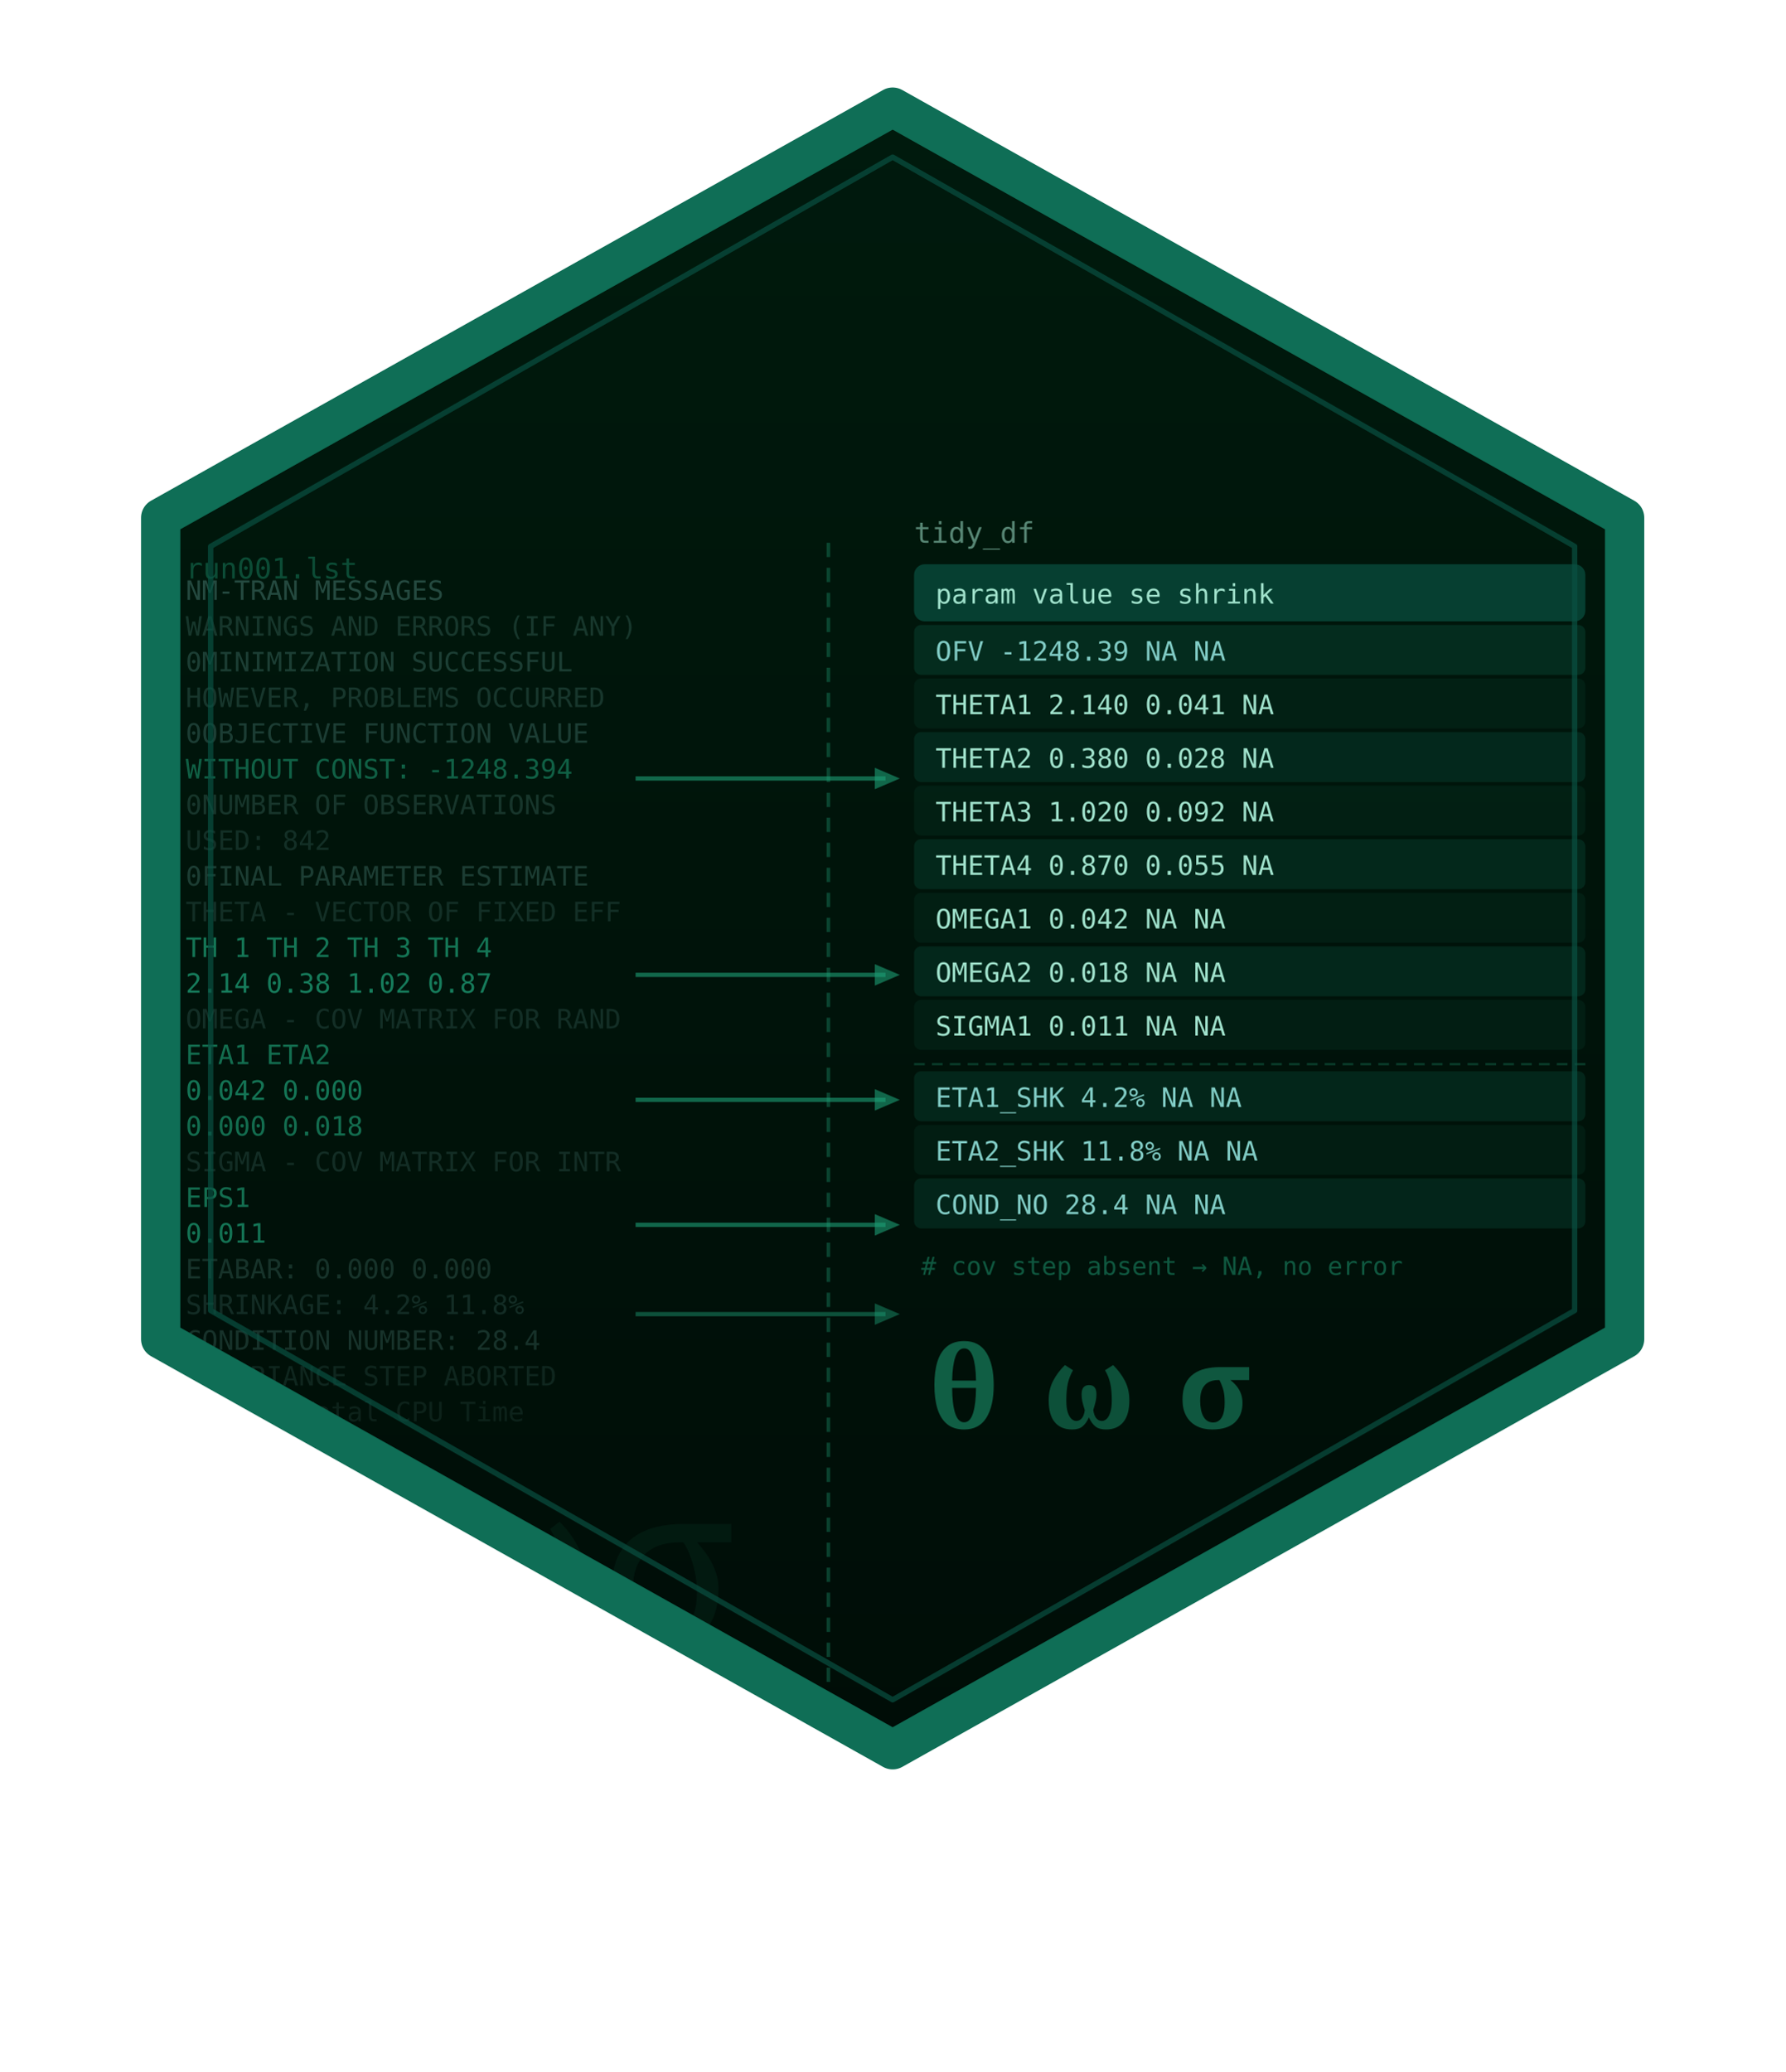
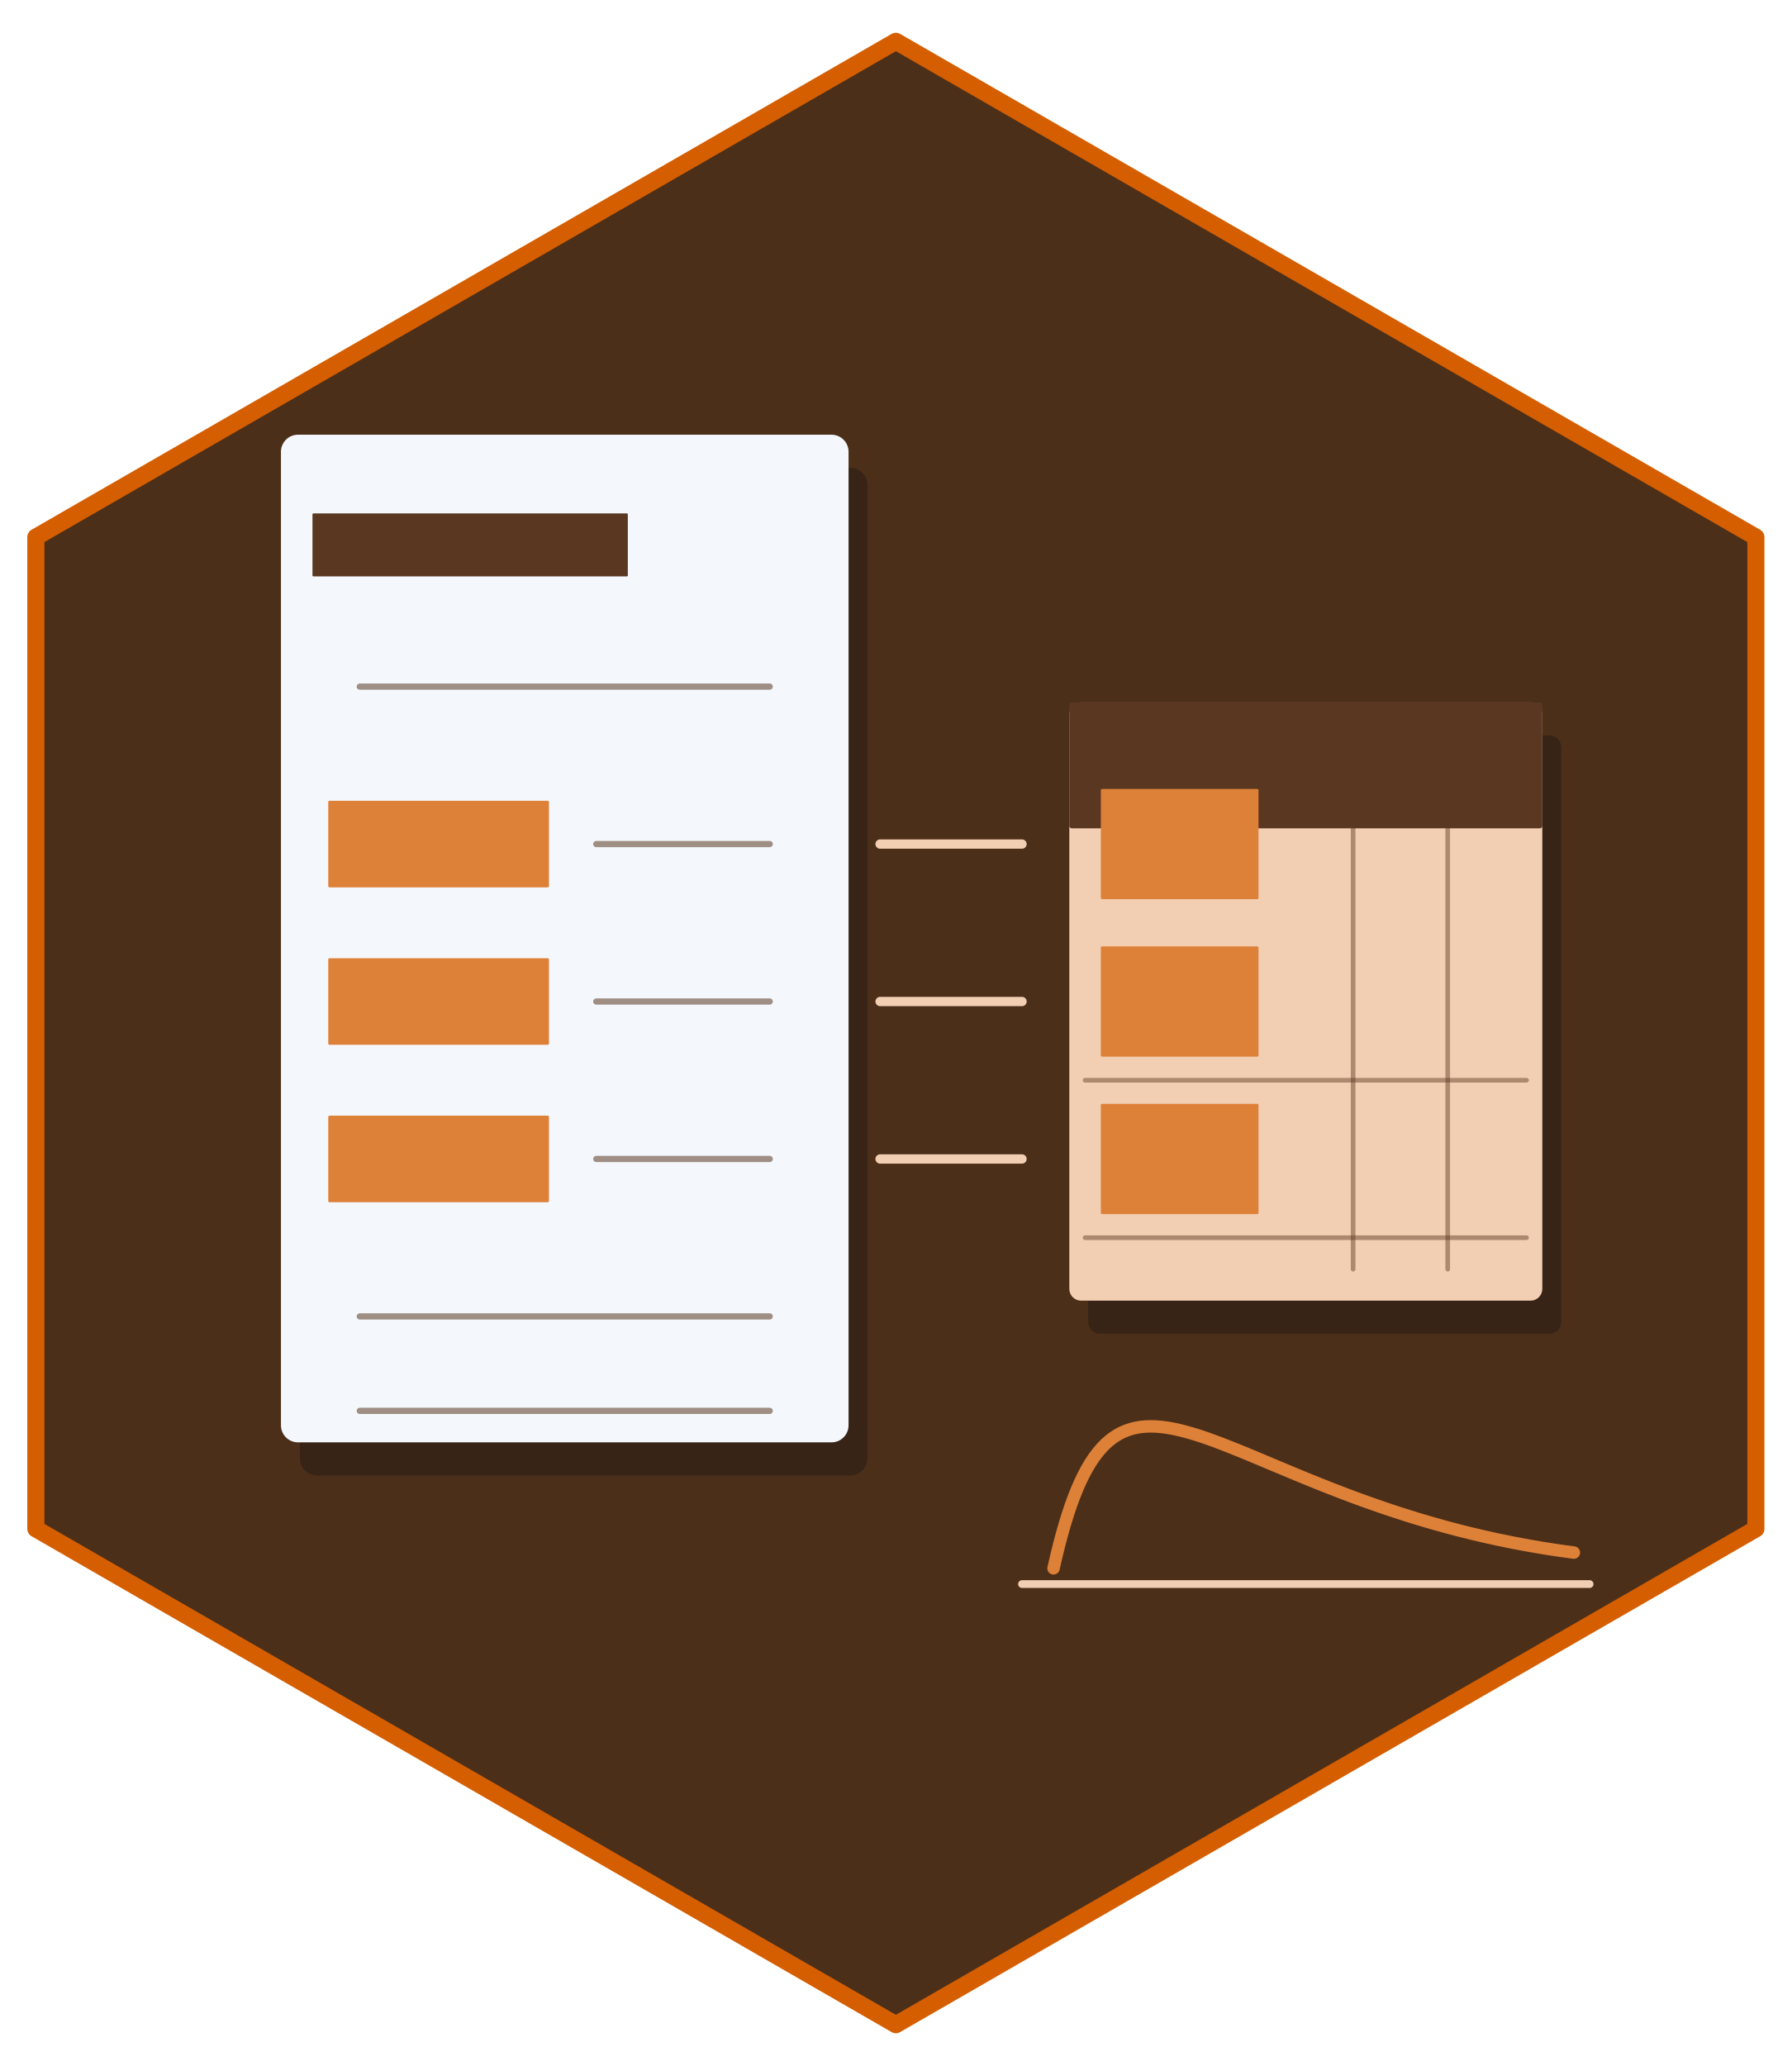
- <svg xmlns="http://www.w3.org/2000/svg" width="500" height="580" viewBox="0 0 500 580">
-   <defs>
-     <linearGradient id="bglst" x1="0" y1="0" x2="0" y2="1">
-       <stop offset="0%" stop-color="#001a0d" />
-       <stop offset="100%" stop-color="#000d07" />
-     </linearGradient>
-     <clipPath id="hexlst">
-       <polygon points="250,30 455,145 455,375 250,490 45,375 45,145" />
-     </clipPath>
-   </defs>
-   <polygon points="250,30 455,145 455,375 250,490 45,375 45,145" fill="url(#bglst)" />
-   <g clip-path="url(#hexlst)">
-     <text font-family="monospace" font-size="7.5" fill="#80CBC4" opacity="0.28" x="52" y="168">NM-TRAN MESSAGES</text>
-     <text font-family="monospace" font-size="7.5" fill="#80CBC4" opacity="0.18" x="52" y="178">  WARNINGS AND ERRORS (IF ANY)</text>
-     <text font-family="monospace" font-size="7.5" fill="#80CBC4" opacity="0.22" x="52" y="188">0MINIMIZATION SUCCESSFUL</text>
-     <text font-family="monospace" font-size="7.5" fill="#80CBC4" opacity="0.18" x="52" y="198"> HOWEVER, PROBLEMS OCCURRED</text>
-     <text font-family="monospace" font-size="7.5" fill="#80CBC4" opacity="0.22" x="52" y="208">0OBJECTIVE FUNCTION VALUE</text>
-     <text font-family="monospace" font-size="7.5" fill="#1D9E75" opacity="0.55" x="52" y="218"> WITHOUT CONST:  -1248.394</text>
-     <text font-family="monospace" font-size="7.5" fill="#80CBC4" opacity="0.18" x="52" y="228">0NUMBER OF OBSERVATIONS</text>
-     <text font-family="monospace" font-size="7.5" fill="#80CBC4" opacity="0.15" x="52" y="238"> USED:          842</text>
-     <text font-family="monospace" font-size="7.5" fill="#80CBC4" opacity="0.22" x="52" y="248">0FINAL PARAMETER ESTIMATE</text>
-     <text font-family="monospace" font-size="7.5" fill="#80CBC4" opacity="0.15" x="52" y="258"> THETA - VECTOR OF FIXED EFF</text>
-     <text font-family="monospace" font-size="7.5" fill="#1D9E75" opacity="0.7" x="52" y="268">  TH 1  TH 2  TH 3  TH 4</text>
-     <text font-family="monospace" font-size="7.5" fill="#1D9E75" opacity="0.75" x="52" y="278">  2.14  0.38  1.02  0.87</text>
-     <text font-family="monospace" font-size="7.5" fill="#80CBC4" opacity="0.15" x="52" y="288"> OMEGA - COV MATRIX FOR RAND</text>
-     <text font-family="monospace" font-size="7.5" fill="#1D9E75" opacity="0.65" x="52" y="298">  ETA1      ETA2</text>
-     <text font-family="monospace" font-size="7.5" fill="#1D9E75" opacity="0.7" x="52" y="308">  0.042     0.000</text>
-     <text font-family="monospace" font-size="7.5" fill="#1D9E75" opacity="0.65" x="52" y="318">  0.000     0.018</text>
-     <text font-family="monospace" font-size="7.5" fill="#80CBC4" opacity="0.15" x="52" y="328"> SIGMA - COV MATRIX FOR INTR</text>
-     <text font-family="monospace" font-size="7.5" fill="#1D9E75" opacity="0.65" x="52" y="338">  EPS1</text>
-     <text font-family="monospace" font-size="7.5" fill="#1D9E75" opacity="0.7" x="52" y="348">  0.011</text>
-     <text font-family="monospace" font-size="7.5" fill="#80CBC4" opacity="0.18" x="52" y="358"> ETABAR:  0.000  0.000</text>
-     <text font-family="monospace" font-size="7.5" fill="#80CBC4" opacity="0.15" x="52" y="368"> SHRINKAGE:  4.2%  11.8%</text>
-     <text font-family="monospace" font-size="7.5" fill="#80CBC4" opacity="0.18" x="52" y="378"> CONDITION NUMBER: 28.4</text>
-     <text font-family="monospace" font-size="7.5" fill="#80CBC4" opacity="0.12" x="52" y="388"> COVARIANCE STEP ABORTED</text>
-     <text font-family="monospace" font-size="7.5" fill="#80CBC4" opacity="0.1" x="52" y="398"> #CPUT: Total CPU Time</text>
-     <text font-family="monospace" font-size="7.5" fill="#80CBC4" opacity="0.1" x="52" y="408"> 0.234</text>
-     <line x1="232" y1="152" x2="232" y2="478" stroke="#1D9E75" stroke-width="1" stroke-dasharray="4 3" opacity="0.35" />
-     <line x1="178" y1="218" x2="248" y2="218" stroke="#1D9E75" stroke-width="1.2" opacity="0.6" />
-     <polygon points="245,215 252,218 245,221" fill="#1D9E75" opacity="0.6" />
-     <line x1="178" y1="273" x2="248" y2="273" stroke="#1D9E75" stroke-width="1.2" opacity="0.6" />
-     <polygon points="245,270 252,273 245,276" fill="#1D9E75" opacity="0.6" />
-     <line x1="178" y1="308" x2="248" y2="308" stroke="#1D9E75" stroke-width="1.2" opacity="0.6" />
-     <polygon points="245,305 252,308 245,311" fill="#1D9E75" opacity="0.6" />
-     <line x1="178" y1="343" x2="248" y2="343" stroke="#1D9E75" stroke-width="1.2" opacity="0.6" />
-     <polygon points="245,340 252,343 245,346" fill="#1D9E75" opacity="0.6" />
-     <line x1="178" y1="368" x2="248" y2="368" stroke="#1D9E75" stroke-width="1.2" opacity="0.45" />
-     <polygon points="245,365 252,368 245,371" fill="#1D9E75" opacity="0.45" />
-     <rect x="256" y="158" width="188" height="16" rx="3" fill="#085041" opacity="0.7" />
-     <text font-family="monospace" font-size="7.5" fill="#9FE1CB" x="262" y="169">param   value    se      shrink</text>
-     <rect x="256" y="175" width="188" height="14" rx="2" fill="#0F6E56" opacity="0.25" />
-     <text font-family="monospace" font-size="7.5" fill="#80CBC4" x="262" y="185">OFV    -1248.39  NA      NA</text>
-     <rect x="256" y="190" width="188" height="14" rx="2" fill="#0F6E56" opacity="0.12" />
-     <text font-family="monospace" font-size="7.5" fill="#9FE1CB" x="262" y="200">THETA1   2.140   0.041   NA</text>
-     <rect x="256" y="205" width="188" height="14" rx="2" fill="#0F6E56" opacity="0.22" />
-     <text font-family="monospace" font-size="7.5" fill="#9FE1CB" x="262" y="215">THETA2   0.380   0.028   NA</text>
-     <rect x="256" y="220" width="188" height="14" rx="2" fill="#0F6E56" opacity="0.12" />
-     <text font-family="monospace" font-size="7.5" fill="#9FE1CB" x="262" y="230">THETA3   1.020   0.092   NA</text>
-     <rect x="256" y="235" width="188" height="14" rx="2" fill="#0F6E56" opacity="0.22" />
-     <text font-family="monospace" font-size="7.5" fill="#9FE1CB" x="262" y="245">THETA4   0.870   0.055   NA</text>
-     <rect x="256" y="250" width="188" height="14" rx="2" fill="#0F6E56" opacity="0.12" />
-     <text font-family="monospace" font-size="7.5" fill="#9FE1CB" x="262" y="260">OMEGA1   0.042   NA      NA</text>
-     <rect x="256" y="265" width="188" height="14" rx="2" fill="#0F6E56" opacity="0.22" />
-     <text font-family="monospace" font-size="7.5" fill="#9FE1CB" x="262" y="275">OMEGA2   0.018   NA      NA</text>
-     <rect x="256" y="280" width="188" height="14" rx="2" fill="#0F6E56" opacity="0.12" />
-     <text font-family="monospace" font-size="7.5" fill="#9FE1CB" x="262" y="290">SIGMA1   0.011   NA      NA</text>
-     <line x1="256" y1="298" x2="444" y2="298" stroke="#1D9E75" stroke-width="0.6" opacity="0.3" stroke-dasharray="3 2" />
-     <rect x="256" y="300" width="188" height="14" rx="2" fill="#0F6E56" opacity="0.22" />
-     <text font-family="monospace" font-size="7.5" fill="#80CBC4" x="262" y="310">ETA1_SHK  4.2%  NA      NA</text>
-     <rect x="256" y="315" width="188" height="14" rx="2" fill="#0F6E56" opacity="0.12" />
-     <text font-family="monospace" font-size="7.5" fill="#80CBC4" x="262" y="325">ETA2_SHK 11.8%  NA      NA</text>
-     <rect x="256" y="330" width="188" height="14" rx="2" fill="#0F6E56" opacity="0.22" />
-     <text font-family="monospace" font-size="7.5" fill="#80CBC4" x="262" y="340">COND_NO   28.4   NA      NA</text>
-     <text font-family="monospace" font-size="7" fill="#1D9E75" opacity="0.5" x="258" y="357"># cov step absent → NA, no error</text>
-     <text font-family="Georgia, serif" font-size="62" fill="#1D9E75" opacity="0.08" text-anchor="middle" x="145" y="460">θωσ</text>
-     <text font-family="Georgia, serif" font-weight="700" font-size="32" fill="#1D9E75" opacity="0.55" text-anchor="middle" x="270" y="400">θ</text>
-     <text font-family="Georgia, serif" font-weight="700" font-size="32" fill="#1D9E75" opacity="0.45" text-anchor="middle" x="305" y="400">ω</text>
-     <text font-family="Georgia, serif" font-weight="700" font-size="32" fill="#1D9E75" opacity="0.5" text-anchor="middle" x="340" y="400">σ</text>
-     <rect x="52" y="413" width="6" height="9" rx="1" fill="#1D9E75" opacity="0.6" />
-     <text font-family="monospace" font-size="8" fill="#1D9E75" opacity="0.4" x="52" y="162">run001.lst</text>
-     <text font-family="monospace" font-size="8" fill="#9FE1CB" opacity="0.55" x="256" y="152">tidy_df</text>
-   </g>
-   <polygon points="250,30 455,145 455,375 250,490 45,375 45,145" fill="none" stroke="#0F6E56" stroke-width="11" stroke-linejoin="round" />
-   <polygon points="250,44 441,153 441,367 250,476 59,367 59,153" fill="none" stroke="#085041" stroke-width="1.5" stroke-linejoin="round" opacity="0.7" />
+ <svg xmlns="http://www.w3.org/2000/svg" width="432pt" height="498pt" viewBox="0 0 432 498">
+   <path fill-rule="nonzero" fill="rgb(29.804%, 18.431%, 9.804%)" fill-opacity="1" stroke-width="4.125" stroke-linecap="round" stroke-linejoin="round" stroke="rgb(83.529%, 36.863%, 0%)" stroke-opacity="1" stroke-miterlimit="10" d="M 216 9.961 L 423.359 129.48 L 423.359 368.52 L 216 488.039 L 8.641 368.52 L 8.641 129.48 Z M 216 9.961 " />
+   <path fill-rule="nonzero" fill="rgb(1.176%, 3.922%, 7.059%)" fill-opacity="0.278" d="M 76.406 355.648 L 205.051 355.648 L 204.887 355.645 L 205.547 355.617 L 206.195 355.484 L 206.812 355.25 L 207.383 354.922 L 207.895 354.504 L 208.332 354.008 L 208.688 353.449 L 208.945 352.84 L 209.105 352.199 L 209.156 351.543 L 209.156 116.855 L 209.105 116.195 L 208.945 115.555 L 208.688 114.949 L 208.332 114.391 L 207.895 113.895 L 207.383 113.477 L 206.812 113.145 L 206.195 112.91 L 205.547 112.781 L 205.051 112.75 L 76.406 112.75 L 76.898 112.781 L 76.238 112.754 L 75.586 112.832 L 74.949 113.016 L 74.352 113.301 L 73.809 113.676 L 73.332 114.133 L 72.934 114.66 L 72.629 115.246 L 72.418 115.871 L 72.312 116.523 L 72.301 116.855 L 72.301 351.543 L 72.312 351.211 L 72.312 351.871 L 72.418 352.523 L 72.629 353.152 L 72.934 353.734 L 73.332 354.266 L 73.809 354.723 L 74.352 355.098 L 74.949 355.379 L 75.586 355.562 L 76.238 355.645 Z M 76.406 355.648 " />
+   <path fill-rule="nonzero" fill="rgb(95.686%, 97.255%, 98.824%)" fill-opacity="1" d="M 71.844 347.676 L 200.488 347.676 L 200.324 347.672 L 200.984 347.648 L 201.633 347.516 L 202.25 347.281 L 202.82 346.949 L 203.332 346.531 L 203.773 346.039 L 204.125 345.48 L 204.383 344.871 L 204.543 344.23 L 204.594 343.57 L 204.594 108.887 L 204.543 108.227 L 204.383 107.586 L 204.125 106.977 L 203.773 106.418 L 203.332 105.926 L 202.82 105.508 L 202.25 105.176 L 201.633 104.941 L 200.984 104.809 L 200.488 104.781 L 71.844 104.781 L 72.34 104.809 L 71.68 104.781 L 71.023 104.863 L 70.387 105.047 L 69.789 105.328 L 69.246 105.707 L 68.77 106.164 L 68.375 106.691 L 68.066 107.277 L 67.855 107.902 L 67.75 108.555 L 67.738 108.887 L 67.738 343.57 L 67.75 343.242 L 67.75 343.902 L 67.855 344.555 L 68.066 345.18 L 68.375 345.766 L 68.77 346.293 L 69.246 346.75 L 69.789 347.125 L 70.387 347.41 L 71.023 347.594 L 71.68 347.672 Z M 71.844 347.676 " />
+   <path fill-rule="nonzero" fill="rgb(34.902%, 21.569%, 12.941%)" fill-opacity="1" d="M 75.57 138.938 L 151.145 138.938 L 151.137 138.938 L 151.207 138.93 L 151.242 138.914 L 151.273 138.898 L 151.305 138.875 L 151.328 138.848 L 151.348 138.816 L 151.371 138.746 L 151.371 123.949 L 151.359 123.91 L 151.348 123.879 L 151.328 123.848 L 151.305 123.82 L 151.273 123.797 L 151.242 123.777 L 151.207 123.766 L 151.172 123.758 L 75.57 123.758 L 75.598 123.758 L 75.559 123.758 L 75.523 123.762 L 75.488 123.77 L 75.453 123.785 L 75.398 123.832 L 75.375 123.863 L 75.359 123.895 L 75.348 123.93 L 75.34 123.965 L 75.34 138.711 L 75.34 138.691 L 75.34 138.727 L 75.348 138.766 L 75.359 138.797 L 75.375 138.832 L 75.398 138.859 L 75.426 138.887 L 75.453 138.906 L 75.488 138.922 L 75.523 138.934 L 75.559 138.938 Z M 75.57 138.938 " />
+   <path fill-rule="nonzero" fill="rgb(87.059%, 50.588%, 21.961%)" fill-opacity="1" d="M 79.457 213.895 L 132.051 213.895 L 132.039 213.895 L 132.09 213.891 L 132.141 213.883 L 132.188 213.863 L 132.23 213.84 L 132.27 213.805 L 132.301 213.77 L 132.328 213.727 L 132.348 213.68 L 132.359 213.633 L 132.363 213.582 L 132.363 193.332 L 132.359 193.281 L 132.348 193.234 L 132.328 193.188 L 132.301 193.145 L 132.27 193.105 L 132.23 193.074 L 132.188 193.051 L 132.141 193.031 L 132.09 193.023 L 132.051 193.02 L 79.457 193.02 L 79.492 193.023 L 79.441 193.02 L 79.395 193.027 L 79.344 193.039 L 79.301 193.062 L 79.258 193.09 L 79.223 193.125 L 79.191 193.164 L 79.168 193.211 L 79.152 193.258 L 79.145 193.309 L 79.141 193.332 L 79.141 213.582 L 79.145 213.555 L 79.145 213.605 L 79.152 213.656 L 79.168 213.703 L 79.191 213.746 L 79.223 213.789 L 79.258 213.824 L 79.301 213.852 L 79.344 213.875 L 79.395 213.887 L 79.441 213.895 Z M 79.457 213.895 " />
+   <path fill-rule="nonzero" fill="rgb(87.059%, 50.588%, 21.961%)" fill-opacity="1" d="M 79.457 251.848 L 132.051 251.848 L 132.039 251.848 L 132.09 251.844 L 132.141 251.836 L 132.188 251.816 L 132.23 251.793 L 132.27 251.758 L 132.301 251.723 L 132.328 251.68 L 132.348 251.633 L 132.359 251.582 L 132.363 251.535 L 132.363 231.285 L 132.359 231.234 L 132.348 231.188 L 132.328 231.141 L 132.301 231.098 L 132.27 231.059 L 132.23 231.027 L 132.188 231.004 L 132.141 230.984 L 132.09 230.977 L 132.051 230.973 L 79.457 230.973 L 79.492 230.977 L 79.441 230.973 L 79.395 230.98 L 79.344 230.992 L 79.301 231.016 L 79.258 231.043 L 79.223 231.078 L 79.191 231.117 L 79.168 231.164 L 79.152 231.211 L 79.145 231.262 L 79.141 231.285 L 79.141 251.535 L 79.145 251.508 L 79.145 251.559 L 79.152 251.609 L 79.168 251.656 L 79.191 251.699 L 79.223 251.742 L 79.258 251.777 L 79.301 251.805 L 79.344 251.824 L 79.395 251.84 L 79.441 251.848 Z M 79.457 251.848 " />
+   <path fill-rule="nonzero" fill="rgb(87.059%, 50.588%, 21.961%)" fill-opacity="1" d="M 79.457 289.801 L 132.051 289.801 L 132.039 289.801 L 132.09 289.797 L 132.141 289.785 L 132.188 289.77 L 132.23 289.742 L 132.27 289.711 L 132.301 289.676 L 132.328 289.633 L 132.348 289.586 L 132.359 289.535 L 132.363 289.484 L 132.363 269.238 L 132.359 269.188 L 132.348 269.141 L 132.328 269.094 L 132.301 269.051 L 132.27 269.012 L 132.23 268.98 L 132.188 268.957 L 132.141 268.938 L 132.09 268.926 L 79.457 268.926 L 79.492 268.926 L 79.441 268.926 L 79.395 268.93 L 79.344 268.945 L 79.301 268.969 L 79.258 268.996 L 79.223 269.031 L 79.191 269.07 L 79.168 269.117 L 79.152 269.164 L 79.145 269.215 L 79.141 269.238 L 79.141 289.484 L 79.145 289.461 L 79.145 289.512 L 79.152 289.562 L 79.168 289.609 L 79.191 289.652 L 79.223 289.695 L 79.258 289.73 L 79.301 289.758 L 79.344 289.777 L 79.395 289.793 L 79.441 289.801 Z M 79.457 289.801 " />
+   <path fill="none" stroke-width="1.5" stroke-linecap="round" stroke-linejoin="round" stroke="rgb(34.902%, 21.569%, 12.941%)" stroke-opacity="0.549" stroke-miterlimit="10" d="M 86.746 165.504 L 185.586 165.504 " />
+   <path fill="none" stroke-width="1.5" stroke-linecap="round" stroke-linejoin="round" stroke="rgb(34.902%, 21.569%, 12.941%)" stroke-opacity="0.549" stroke-miterlimit="10" d="M 86.746 317.316 L 185.586 317.316 " />
+   <path fill="none" stroke-width="1.5" stroke-linecap="round" stroke-linejoin="round" stroke="rgb(34.902%, 21.569%, 12.941%)" stroke-opacity="0.549" stroke-miterlimit="10" d="M 86.746 340.086 L 185.586 340.086 " />
+   <path fill="none" stroke-width="1.5" stroke-linecap="round" stroke-linejoin="round" stroke="rgb(34.902%, 21.569%, 12.941%)" stroke-opacity="0.549" stroke-miterlimit="10" d="M 143.77 203.457 L 185.586 203.457 " />
+   <path fill="none" stroke-width="1.5" stroke-linecap="round" stroke-linejoin="round" stroke="rgb(34.902%, 21.569%, 12.941%)" stroke-opacity="0.549" stroke-miterlimit="10" d="M 143.77 241.41 L 185.586 241.41 " />
+   <path fill="none" stroke-width="1.5" stroke-linecap="round" stroke-linejoin="round" stroke="rgb(34.902%, 21.569%, 12.941%)" stroke-opacity="0.549" stroke-miterlimit="10" d="M 143.77 279.363 L 185.586 279.363 " />
+   <path fill="none" stroke-width="2.25" stroke-linecap="round" stroke-linejoin="round" stroke="rgb(94.902%, 80.784%, 69.804%)" stroke-opacity="1" stroke-miterlimit="10" d="M 212.199 203.457 L 246.414 203.457 " />
+   <path fill="none" stroke-width="2.25" stroke-linecap="round" stroke-linejoin="round" stroke="rgb(94.902%, 80.784%, 69.804%)" stroke-opacity="1" stroke-miterlimit="10" d="M 212.199 241.41 L 246.414 241.41 " />
+   <path fill="none" stroke-width="2.25" stroke-linecap="round" stroke-linejoin="round" stroke="rgb(94.902%, 80.784%, 69.804%)" stroke-opacity="1" stroke-miterlimit="10" d="M 212.199 279.363 L 246.414 279.363 " />
+   <path fill-rule="nonzero" fill="rgb(1.176%, 3.922%, 7.059%)" fill-opacity="0.278" d="M 265.23 321.488 L 373.578 321.488 L 373.461 321.488 L 373.922 321.469 L 374.371 321.379 L 374.797 321.215 L 375.195 320.984 L 375.551 320.695 L 375.855 320.352 L 376.102 319.965 L 376.281 319.543 L 376.391 319.098 L 376.426 318.637 L 376.426 180.121 L 376.391 179.664 L 376.281 179.219 L 376.102 178.797 L 375.855 178.406 L 375.551 178.062 L 375.195 177.773 L 374.797 177.543 L 374.371 177.383 L 373.922 177.289 L 373.578 177.27 L 265.23 177.27 L 265.574 177.289 L 265.117 177.273 L 264.66 177.328 L 264.219 177.453 L 263.805 177.652 L 263.426 177.91 L 263.098 178.23 L 262.82 178.598 L 262.609 179.004 L 262.461 179.438 L 262.391 179.891 L 262.379 180.121 L 262.379 318.637 L 262.391 318.41 L 262.391 318.867 L 262.461 319.32 L 262.609 319.758 L 262.82 320.164 L 263.098 320.527 L 263.426 320.848 L 263.805 321.109 L 264.219 321.305 L 264.66 321.434 L 265.117 321.488 Z M 265.23 321.488 " />
+   <path fill-rule="nonzero" fill="rgb(94.902%, 80.784%, 69.804%)" fill-opacity="1" d="M 260.668 313.52 L 369.016 313.52 L 368.898 313.516 L 369.359 313.5 L 369.809 313.406 L 370.238 313.246 L 370.633 313.016 L 370.988 312.727 L 371.293 312.383 L 371.539 311.992 L 371.719 311.57 L 371.828 311.125 L 371.867 310.668 L 371.867 172.152 L 371.828 171.691 L 371.719 171.246 L 371.539 170.824 L 371.293 170.438 L 370.988 170.094 L 370.633 169.805 L 370.238 169.574 L 369.809 169.41 L 369.359 169.32 L 369.016 169.301 L 260.668 169.301 L 261.012 169.32 L 260.555 169.301 L 260.098 169.355 L 259.656 169.484 L 259.242 169.68 L 258.867 169.941 L 258.535 170.262 L 258.258 170.625 L 258.047 171.031 L 257.902 171.469 L 257.828 171.922 L 257.816 172.152 L 257.816 310.668 L 257.828 310.438 L 257.828 310.898 L 257.902 311.352 L 258.047 311.785 L 258.258 312.191 L 258.535 312.559 L 258.867 312.875 L 259.242 313.137 L 259.656 313.336 L 260.098 313.461 L 260.555 313.516 Z M 260.668 313.52 " />
+   <path fill-rule="nonzero" fill="rgb(34.902%, 21.569%, 12.941%)" fill-opacity="1" d="M 258.426 199.66 L 371.258 199.66 L 371.234 199.66 L 371.332 199.656 L 371.426 199.637 L 371.52 199.602 L 371.602 199.555 L 371.68 199.492 L 371.742 199.418 L 371.797 199.336 L 371.836 199.246 L 371.859 199.152 L 371.867 199.055 L 371.867 169.906 L 371.859 169.809 L 371.836 169.715 L 371.797 169.625 L 371.742 169.543 L 371.68 169.469 L 371.602 169.406 L 371.52 169.359 L 371.426 169.324 L 371.332 169.305 L 371.258 169.301 L 258.426 169.301 L 258.496 169.305 L 258.402 169.301 L 258.305 169.312 L 258.211 169.34 L 258.121 169.379 L 258.039 169.438 L 257.969 169.504 L 257.91 169.582 L 257.867 169.668 L 257.836 169.762 L 257.82 169.859 L 257.816 169.906 L 257.816 199.055 L 257.82 199.004 L 257.82 199.102 L 257.836 199.199 L 257.867 199.293 L 257.91 199.379 L 257.969 199.457 L 258.039 199.523 L 258.121 199.582 L 258.211 199.621 L 258.305 199.648 L 258.402 199.66 Z M 258.426 199.66 " />
+   <path fill-rule="nonzero" fill="rgb(87.059%, 50.588%, 21.961%)" fill-opacity="1" d="M 265.738 216.738 L 303.117 216.738 L 303.105 216.738 L 303.156 216.738 L 303.207 216.727 L 303.254 216.711 L 303.301 216.684 L 303.34 216.652 L 303.371 216.613 L 303.398 216.57 L 303.422 216.523 L 303.434 216.473 L 303.438 216.422 L 303.438 190.492 L 303.434 190.441 L 303.422 190.391 L 303.398 190.344 L 303.371 190.301 L 303.34 190.262 L 303.301 190.23 L 303.254 190.203 L 303.207 190.188 L 303.156 190.176 L 303.117 190.172 L 265.738 190.172 L 265.777 190.176 L 265.727 190.172 L 265.676 190.18 L 265.625 190.195 L 265.582 190.215 L 265.539 190.246 L 265.5 190.281 L 265.469 190.32 L 265.445 190.367 L 265.43 190.414 L 265.422 190.465 L 265.422 216.422 L 265.422 216.395 L 265.422 216.445 L 265.43 216.496 L 265.445 216.547 L 265.469 216.59 L 265.5 216.633 L 265.539 216.668 L 265.582 216.699 L 265.625 216.719 L 265.676 216.734 L 265.727 216.738 Z M 265.738 216.738 " />
+   <path fill-rule="nonzero" fill="rgb(87.059%, 50.588%, 21.961%)" fill-opacity="1" d="M 265.738 254.691 L 303.117 254.691 L 303.105 254.691 L 303.156 254.691 L 303.207 254.68 L 303.254 254.664 L 303.301 254.637 L 303.34 254.605 L 303.371 254.566 L 303.398 254.523 L 303.422 254.477 L 303.434 254.426 L 303.438 254.375 L 303.438 228.445 L 303.434 228.395 L 303.422 228.344 L 303.398 228.297 L 303.371 228.254 L 303.34 228.215 L 303.301 228.184 L 303.254 228.156 L 303.207 228.137 L 303.156 228.129 L 303.117 228.125 L 265.738 228.125 L 265.777 228.129 L 265.727 228.125 L 265.676 228.133 L 265.625 228.148 L 265.582 228.168 L 265.539 228.199 L 265.5 228.234 L 265.469 228.273 L 265.445 228.32 L 265.43 228.367 L 265.422 228.418 L 265.422 254.375 L 265.422 254.348 L 265.422 254.398 L 265.43 254.449 L 265.445 254.5 L 265.469 254.543 L 265.5 254.586 L 265.539 254.621 L 265.582 254.648 L 265.625 254.672 L 265.676 254.688 L 265.727 254.691 Z M 265.738 254.691 " />
+   <path fill-rule="nonzero" fill="rgb(87.059%, 50.588%, 21.961%)" fill-opacity="1" d="M 265.738 292.645 L 303.117 292.645 L 303.105 292.645 L 303.156 292.645 L 303.207 292.633 L 303.254 292.613 L 303.301 292.59 L 303.34 292.559 L 303.371 292.52 L 303.398 292.477 L 303.422 292.43 L 303.434 292.379 L 303.438 292.328 L 303.438 266.398 L 303.434 266.348 L 303.422 266.297 L 303.398 266.25 L 303.371 266.207 L 303.34 266.168 L 303.301 266.137 L 303.254 266.109 L 303.207 266.09 L 303.156 266.082 L 303.117 266.078 L 265.738 266.078 L 265.777 266.082 L 265.727 266.078 L 265.676 266.086 L 265.625 266.098 L 265.582 266.121 L 265.539 266.152 L 265.5 266.188 L 265.469 266.227 L 265.445 266.273 L 265.43 266.32 L 265.422 266.371 L 265.422 292.328 L 265.422 292.301 L 265.422 292.352 L 265.43 292.402 L 265.445 292.453 L 265.469 292.496 L 265.5 292.539 L 265.539 292.574 L 265.582 292.602 L 265.625 292.625 L 265.676 292.641 L 265.727 292.645 Z M 265.738 292.645 " />
+   <path fill="none" stroke-width="1.125" stroke-linecap="round" stroke-linejoin="round" stroke="rgb(34.902%, 21.569%, 12.941%)" stroke-opacity="0.451" stroke-miterlimit="10" d="M 326.246 305.93 L 326.246 199.66 " />
+   <path fill="none" stroke-width="1.125" stroke-linecap="round" stroke-linejoin="round" stroke="rgb(34.902%, 21.569%, 12.941%)" stroke-opacity="0.451" stroke-miterlimit="10" d="M 349.055 305.93 L 349.055 199.66 " />
+   <path fill="none" stroke-width="1.125" stroke-linecap="round" stroke-linejoin="round" stroke="rgb(34.902%, 21.569%, 12.941%)" stroke-opacity="0.451" stroke-miterlimit="10" d="M 261.621 260.387 L 368.062 260.387 " />
+   <path fill="none" stroke-width="1.125" stroke-linecap="round" stroke-linejoin="round" stroke="rgb(34.902%, 21.569%, 12.941%)" stroke-opacity="0.451" stroke-miterlimit="10" d="M 261.621 298.34 L 368.062 298.34 " />
+   <path fill="none" stroke-width="1.875" stroke-linecap="round" stroke-linejoin="round" stroke="rgb(94.902%, 80.784%, 69.804%)" stroke-opacity="1" stroke-miterlimit="10" d="M 246.414 381.836 L 383.27 381.836 " />
+   <path fill="none" stroke-width="3" stroke-linecap="round" stroke-linejoin="round" stroke="rgb(87.059%, 50.588%, 21.961%)" stroke-opacity="1" stroke-miterlimit="10" d="M 254.016 378.039 L 254.684 375.145 L 255.359 372.402 L 256.047 369.805 L 256.75 367.352 L 257.465 365.039 L 258.191 362.867 L 258.938 360.828 L 259.699 358.922 L 260.48 357.145 L 261.281 355.492 L 262.098 353.965 L 262.941 352.559 L 263.801 351.27 L 264.688 350.094 L 265.598 349.027 L 266.531 348.07 L 267.492 347.223 L 268.48 346.473 L 269.496 345.824 L 270.543 345.273 L 271.621 344.812 L 272.727 344.445 L 273.867 344.164 L 275.043 343.965 L 276.25 343.852 L 277.496 343.816 L 278.777 343.855 L 280.094 343.965 L 281.453 344.145 L 282.848 344.395 L 284.285 344.707 L 285.766 345.078 L 287.289 345.508 L 288.855 345.992 L 290.469 346.527 L 292.125 347.113 L 293.828 347.742 L 295.582 348.418 L 297.383 349.129 L 299.238 349.879 L 301.141 350.664 L 303.098 351.48 L 305.105 352.32 L 307.168 353.188 L 309.289 354.078 L 311.461 354.988 L 313.695 355.91 L 315.988 356.848 L 318.336 357.797 L 320.75 358.75 L 323.223 359.707 L 325.758 360.668 L 328.355 361.625 L 331.023 362.574 L 333.75 363.52 L 336.547 364.453 L 339.414 365.375 L 342.348 366.277 L 345.352 367.16 L 348.426 368.02 L 351.574 368.855 L 354.793 369.66 L 358.086 370.434 L 361.457 371.172 L 364.902 371.875 L 368.426 372.535 L 372.027 373.152 L 375.707 373.723 L 379.469 374.242 " />
</svg>
